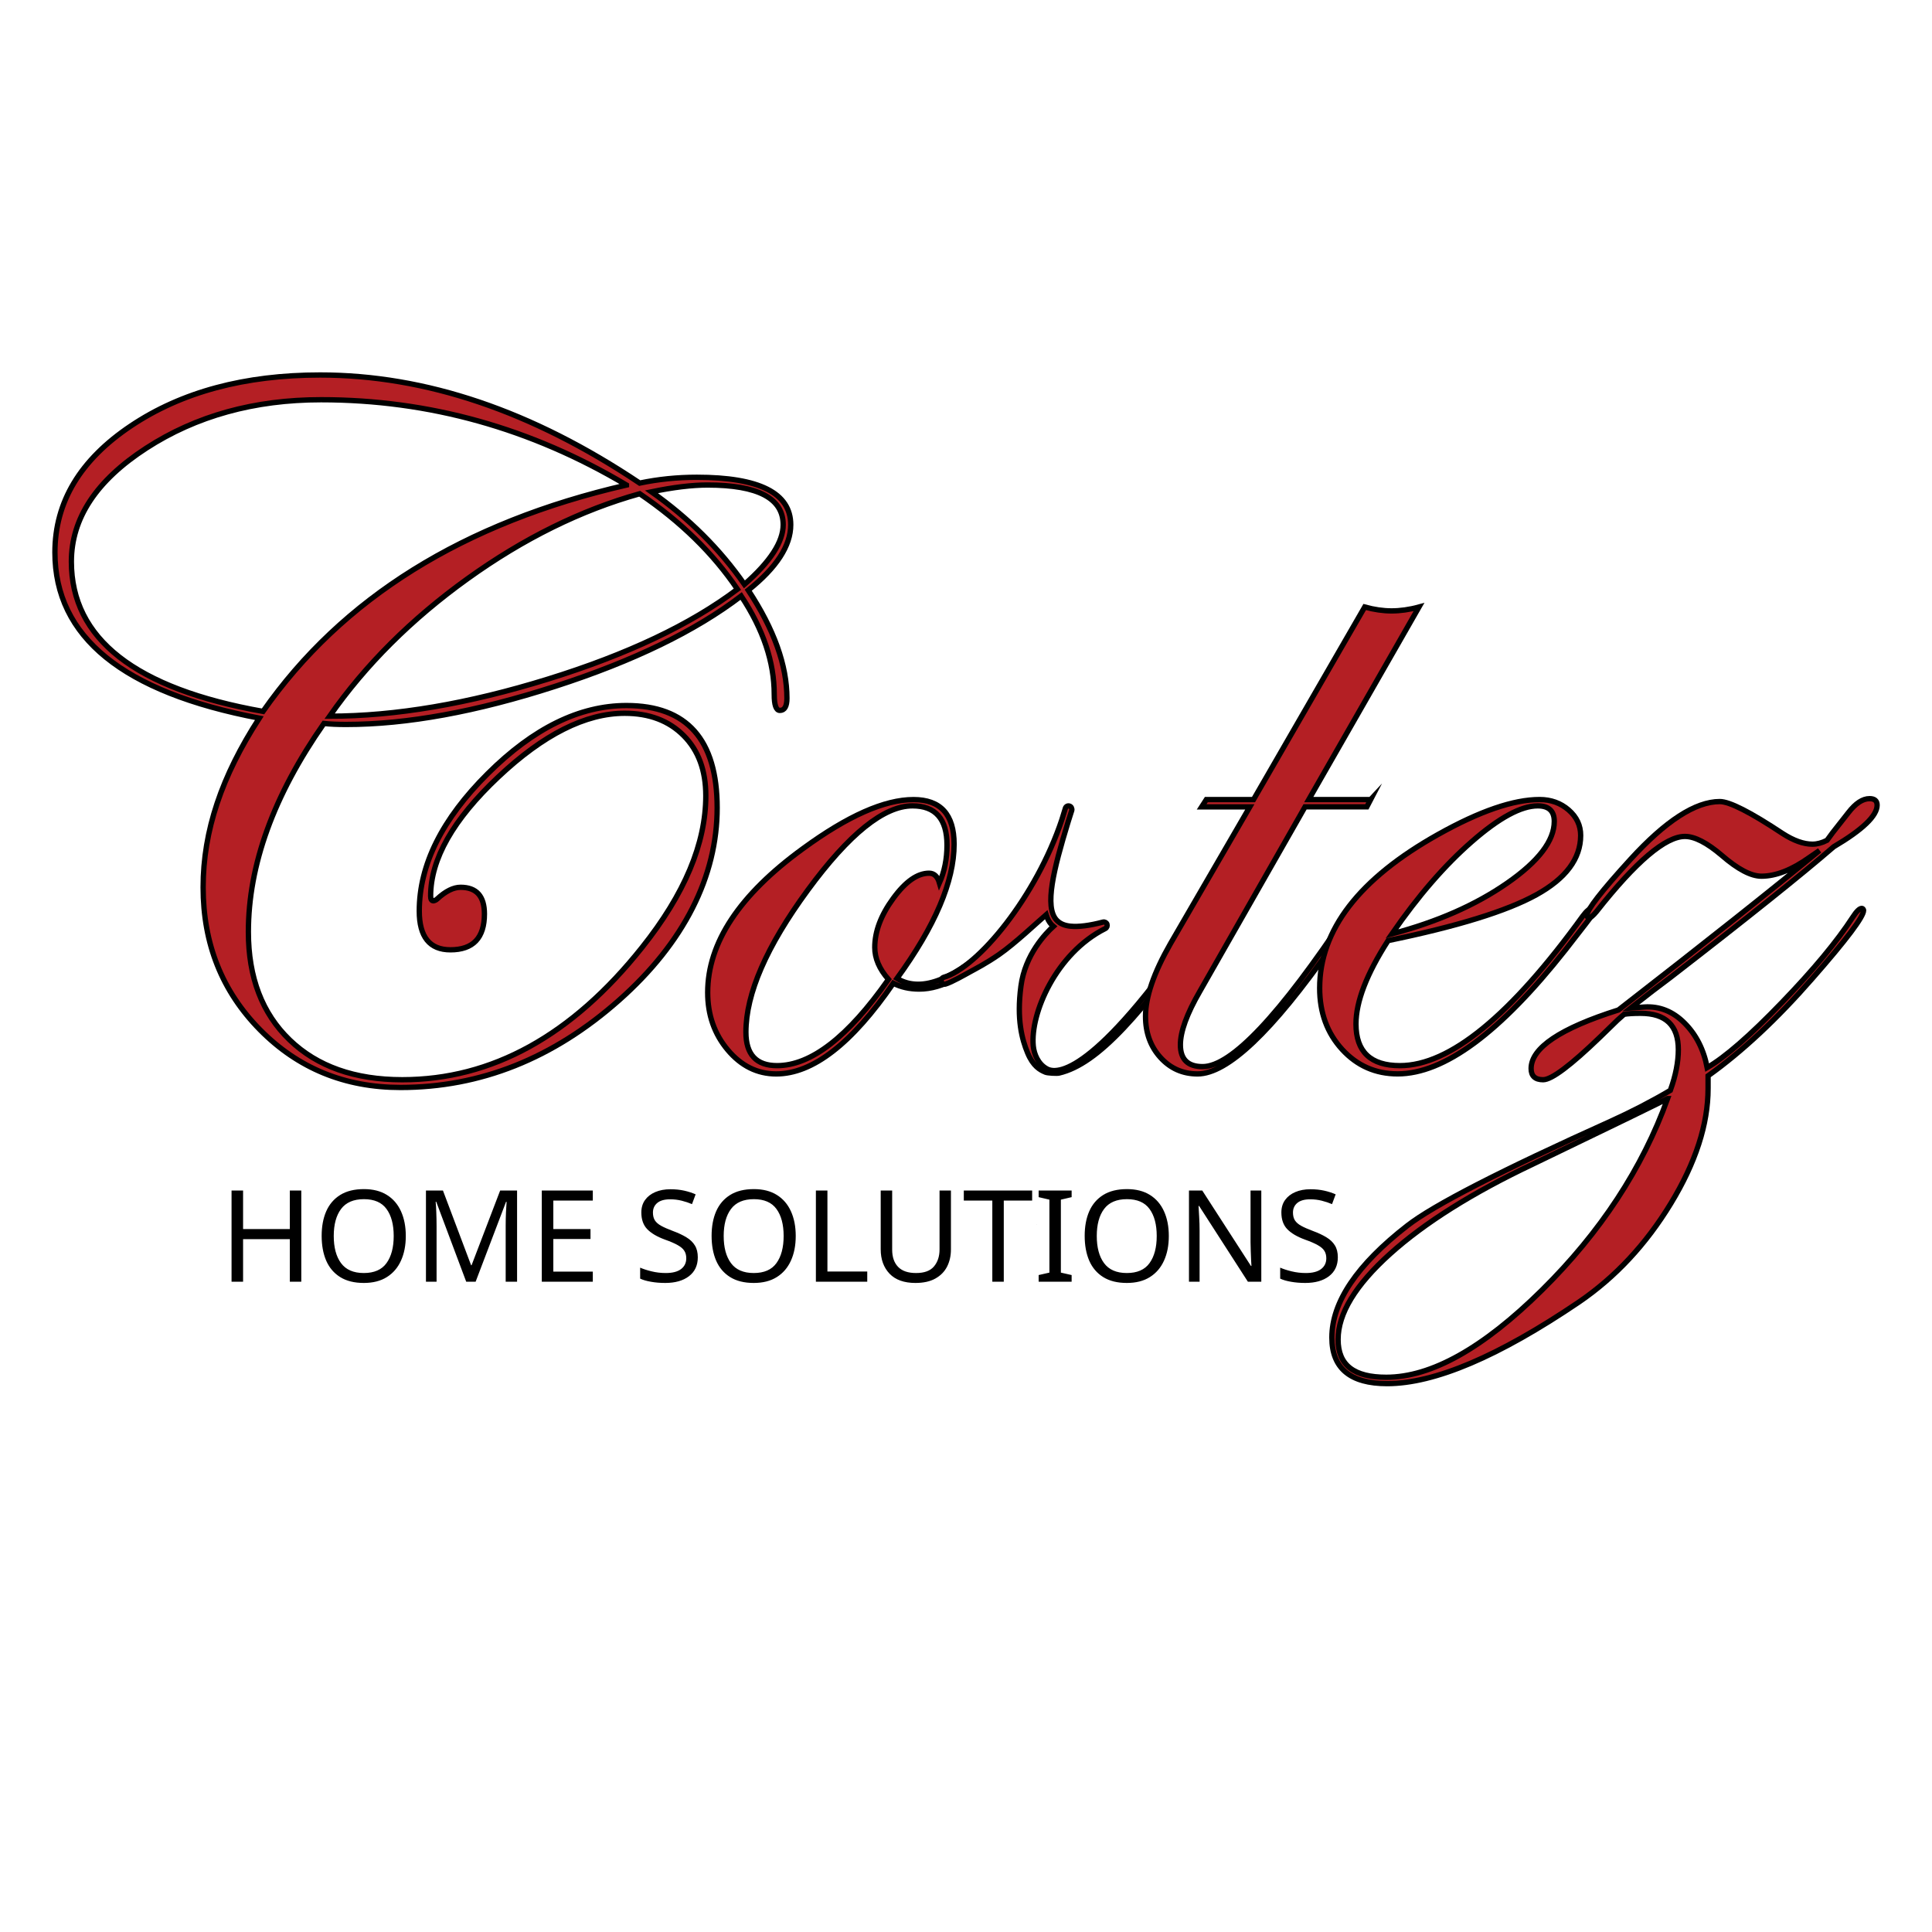
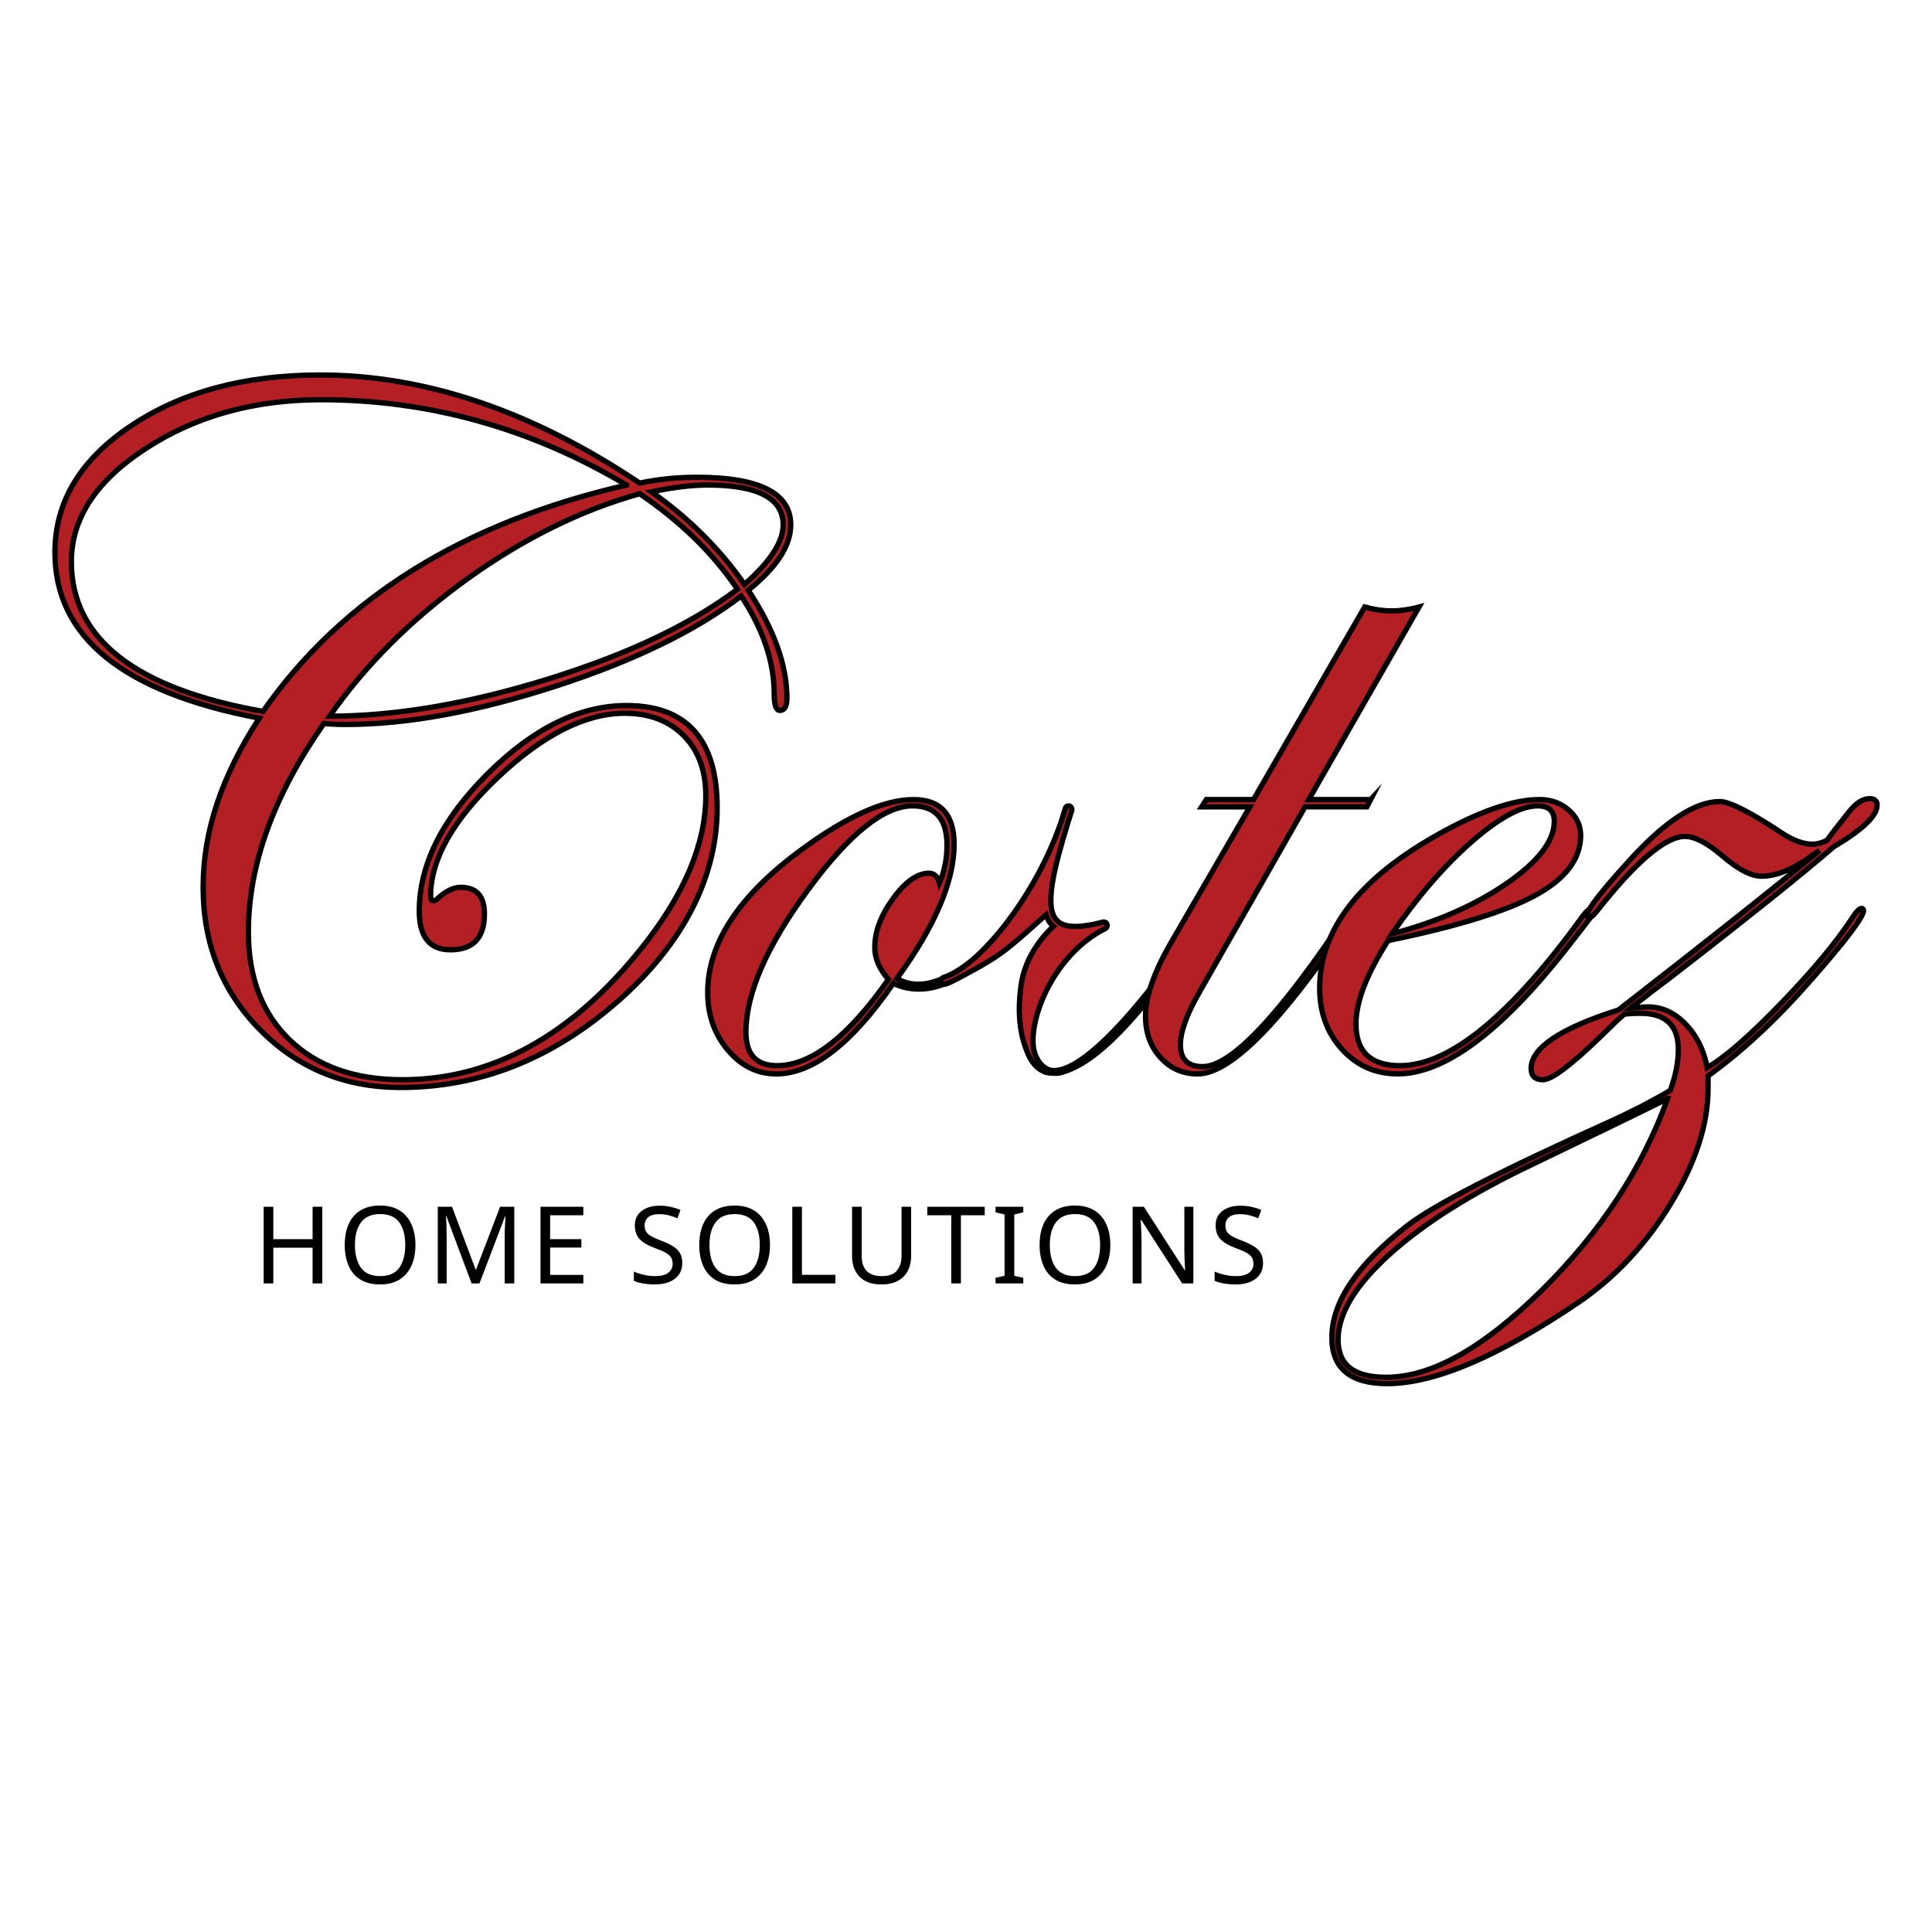
<svg xmlns="http://www.w3.org/2000/svg" id="Layer_1" data-name="Layer 1" viewBox="0 0 432 432">
  <defs>
    <style>
      .cls-1 {
+         font-family: BaskOldFace, 'Baskerville Old Face';
+         font-size: 24px;
+         letter-spacing: .05em;
+       }
+ 
+       .cls-2 {
        fill: #b41f24;
        stroke: #000;
        stroke-miterlimit: 10;
        stroke-width: 1.19px;
      }
- 
-       .cls-2 {
-         font-family: Europa-Regular, Europa-Regular;
-         font-size: 28.56px;
-       }
    </style>
  </defs>
  <path d="M231.9,273.86s-.07.02-.07.02l.05-.05s.02,0,.02.02Z" />
  <g>
-     <path class="cls-1" d="M176.81,117.34c0,4.7-3.17,9.57-9.5,14.63,5.77,8.74,8.65,16.8,8.65,24.17,0,1.81-.53,2.71-1.58,2.71-.84,0-1.26-1.19-1.26-3.58,0-7.23-2.47-14.56-7.39-22-10.21,7.8-24.08,14.54-41.64,20.21-17.56,5.67-33.12,8.51-46.7,8.51-1.9,0-3.55-.07-4.96-.22-11.26,16.11-16.89,31.65-16.89,46.6,0,10.19,3.08,18.24,9.24,24.17,6.15,5.92,14.55,8.89,25.17,8.89,20.05,0,37.93-9.86,53.62-29.59,9.5-11.92,14.25-23.23,14.25-33.92,0-5.64-1.65-10.12-4.95-13.44-3.3-3.32-7.69-4.99-13.17-4.99-8.78,0-18.21,4.75-28.29,14.25-10.08,9.5-15.12,18.37-15.12,26.61,0,.72.21,1.08.63,1.08.35-.07.63-.22.84-.43,1.88-1.73,3.63-2.6,5.23-2.6,3.56,0,5.33,1.99,5.33,5.96,0,5.35-2.53,8.02-7.6,8.02-4.64,0-6.97-2.89-6.97-8.67,0-10.33,5.1-20.57,15.31-30.72,10.2-10.15,20.54-15.23,31.03-15.23,13.51,0,20.27,7.62,20.27,22.87s-7.34,30.11-22.01,43.08c-14.67,12.97-30.94,19.45-48.81,19.45-12.45,0-22.92-4.3-31.4-12.9-8.48-8.6-12.72-19.22-12.72-31.86s4.18-24.89,12.56-37.82c-30.47-5.78-45.7-18.13-45.7-37.06,0-11.27,5.66-20.7,16.99-28.29,11.33-7.59,25.44-11.38,42.32-11.38,23.57,0,47.39,8.06,71.45,24.17,4.15-.87,8.41-1.3,12.77-1.3,14,0,21,3.54,21,10.62ZM140.08,108.45c-21.39-12.72-44.15-19.07-68.29-19.07-14.92,0-27.95,3.61-39.1,10.84-11.15,7.23-16.73,15.68-16.73,25.36,0,17.27,14.28,28.43,42.85,33.49,17.73-25.36,44.82-42.23,81.27-50.61ZM164.89,131.75c-5.42-8.02-12.7-15.14-21.85-21.35-13.16,3.68-26,10.02-38.52,19.02-12.52,9-22.8,19.24-30.82,30.72,14.71,0,30.98-2.76,48.81-8.29,17.84-5.53,31.96-12.23,42.38-20.1ZM175.12,117.34c0-5.92-5.63-8.89-16.89-8.89-3.52,0-7.71.51-12.56,1.52,8.38,5.92,15.31,12.82,20.79,20.7,5.77-5.06,8.66-9.5,8.66-13.33Z" />
-     <path class="cls-1" d="M228.9,203.55c0,1.15-2.08,3.85-6.23,8.1-6.2,6.34-11.9,9.51-17.11,9.51-2.18,0-4.12-.43-5.81-1.3-9.29,13.51-18.03,20.27-26.19,20.27-4.22,0-7.83-1.79-10.83-5.36s-4.49-7.86-4.49-12.84c0-11.13,7.1-21.86,21.32-32.19,9.99-7.3,18.23-10.95,24.7-10.95,6.05,0,9.08,3.32,9.08,9.97,0,8.31-4.26,18.32-12.77,30.02,1.41.87,2.99,1.3,4.75,1.3,3.17,0,6.86-1.51,11.1-4.54,4.23-3.03,7.69-6.66,10.37-10.91.78-1.01,1.34-1.51,1.69-1.51.28,0,.42.14.42.43ZM211.75,188.97c0-5.85-2.57-8.78-7.71-8.78-6.4,0-14.21,6.29-23.43,18.86-9.22,12.57-13.82,23.16-13.82,31.75,0,4.99,2.32,7.48,6.96,7.48,7.6,0,15.9-6.43,24.91-19.29-2.04-2.31-3.06-4.7-3.06-7.15,0-3.54,1.37-7.19,4.12-10.95,2.74-3.76,5.42-5.64,8.02-5.64,1.13,0,1.9.72,2.32,2.17,1.12-2.53,1.69-5.35,1.69-8.45Z" />
-     <path class="cls-1" d="M270.61,205.11c-15.32,21.66-25.03,32.79-33.81,34.83-.52.12-2.57,0-3.02-.19-1.23-.51-2.76-1.32-4.01-4.33-1.25-3.01-2.47-7.49-1.49-14.89.92-7.09,5.58-11.87,7.25-13.38-.15-.12-.27-.25-.39-.37-.57-.62-.95-1.36-1.22-2.25-1.7,1.45-7,6.46-10.55,8.91-2.93,2.02-5.14,3.13-6.4,3.83-1.06.58-4.19,2.37-5.56,2.77-.24.06-.48,0-.66-.12,0-.03-.03-.03-.03-.03-.12-.12-.21-.25-.24-.4-.09-.4.12-.83.54-.96,7.66-2.19,20.69-18.06,26.42-35.27.24-.83.51-1.66.78-2.53.12-.4.54-.62.92-.49.39.12.6.56.51.96-.27.89-.54,1.76-.83,2.62-3.25,10.64-5.31,18.9-2.59,21.89.63.68,1.49,1.14,2.68,1.33.15.03.3.03.45.06,1.82.18,4.23-.12,7.28-.92.39-.09.78.12.89.49s-.03.77-.39.96c-11,5.52-16.79,18.99-16.1,26.23.18,1.85,1.08,4.08,3.07,5.15,2.88,1.55,12.01-.28,35.3-34.74.24-.37.72-.43,1.04-.22.33.25.42.74.18,1.08Z" />
-     <path class="cls-1" d="M306.48,178.78l-.85,1.63h-13.82l-23.54,41.29c-2.88,4.99-4.33,8.96-4.33,11.92,0,3.25,1.66,4.88,4.97,4.88,6.41,0,17.23-11.47,32.45-34.41.49-.72.92-1.08,1.27-1.08.42,0,.64.22.64.65-.07.22-.42.79-1.06,1.74l-4.54,6.4c-13.25,18.89-23.21,28.33-29.9,28.33-3.31,0-6.08-1.23-8.3-3.68-2.22-2.46-3.33-5.53-3.33-9.21,0-4.34,1.86-9.75,5.59-16.26l17.73-30.56h-10.77l1.05-1.63h10.55l24.86-43.06c2.11.58,4.12.87,6.02.87s4.01-.29,6.12-.87l-24.65,43.06h13.83Z" />
-     <path class="cls-1" d="M356.45,203.77c0,.22-.63,1.16-1.9,2.81l-4.54,5.84c-14.58,18.47-27.08,27.7-37.5,27.7-4.93,0-9.07-1.82-12.41-5.47s-5.02-8.22-5.02-13.71c0-13.01,8.83-24.46,26.49-34.36,9.29-5.2,16.85-7.8,22.69-7.8,2.53,0,4.7.78,6.49,2.33s2.69,3.45,2.69,5.69c0,5.2-3.31,9.63-9.92,13.28-6.62,3.65-17.66,7.06-33.14,10.24-4.79,7.44-7.18,13.66-7.18,18.64,0,6.21,3.28,9.32,9.83,9.32,11.13,0,24.75-11.14,40.88-33.44.85-1.15,1.55-1.73,2.11-1.73.28.07.42.29.42.65ZM347.54,183.66c0-2.31-1.23-3.47-3.69-3.47-3.73,0-8.64,2.66-14.72,7.97-6.09,5.31-12.05,12.19-17.89,20.65,10.13-2.67,18.72-6.45,25.75-11.33s10.55-9.48,10.55-13.82Z" />
-     <path class="cls-1" d="M419.73,180.03c0,2.38-3.24,5.49-9.71,9.31-7.18,6.21-19.35,15.95-36.52,29.23-2.25,1.66-5.21,3.93-8.87,6.82l3.06-.22c3.38-.22,6.37.98,8.97,3.58,2.6,2.6,4.29,5.92,5.07,9.97,4-2.31,9.56-7.14,16.65-14.5,7.1-7.36,12.4-13.74,15.91-19.15.84-1.3,1.51-1.95,2-1.95.21,0,.35.14.42.43,0,1.44-3.83,6.53-11.49,15.26-7.87,9.02-15.63,16.27-23.29,21.75v2.82c0,8.02-2.78,16.6-8.34,25.74-5.56,9.14-12.42,16.49-20.58,22.05-17.94,12.14-32.22,18.21-42.85,18.21-8.23,0-12.35-3.43-12.35-10.3,0-7.95,5.63-16.29,16.89-25.03,5.84-4.55,20.97-12.32,45.38-23.3,4.78-2.17,9.25-4.48,13.41-6.94,1.2-3.32,1.79-6.36,1.79-9.1,0-5.42-2.81-8.13-8.44-8.13-1.62,0-2.85.07-3.69.22l-1.47,1.3-3.9,3.79c-6.6,6.36-10.84,9.54-12.73,9.54-1.79,0-2.69-.83-2.69-2.49,0-4.62,6.51-9,19.53-13.11,19.63-15.24,34.62-27.13,44.96-35.66l-2.22,1.52c-3.94,2.82-7.53,4.23-10.77,4.23-2.32,0-5.28-1.55-8.87-4.66-3.31-2.82-6.05-4.23-8.23-4.23-4.36,0-10.96,5.6-19.78,16.8-.78.94-1.35,1.41-1.7,1.41-.28-.07-.42-.26-.42-.6,0-1.23,3.24-5.39,9.72-12.49,7.88-8.62,14.54-12.92,19.97-12.92,2.18,0,6.86,2.38,14.05,7.15,2.47,1.59,4.68,2.38,6.66,2.38,1.05,0,2.15-.29,3.27-.87l1.27-1.73,3.49-4.44c1.62-2.1,3.2-3.14,4.75-3.14,1.13,0,1.69.49,1.69,1.46ZM372.87,245.65c-1.76.94-11.79,5.82-30.08,14.63-13.58,6.43-24.24,13.13-31.98,20.1-7.74,6.97-11.61,13.35-11.61,19.13s3.59,8.45,10.77,8.45c10.06,0,21.65-6.48,34.78-19.45,13.12-12.97,22.5-27.26,28.13-42.86Z" />
+     <path class="cls-2" d="M176.81,117.34c0,4.7-3.17,9.57-9.5,14.63,5.77,8.74,8.65,16.8,8.65,24.17,0,1.81-.53,2.71-1.58,2.71-.84,0-1.26-1.19-1.26-3.58,0-7.23-2.47-14.56-7.39-22-10.21,7.8-24.08,14.54-41.64,20.21-17.56,5.67-33.12,8.51-46.7,8.51-1.9,0-3.55-.07-4.96-.22-11.26,16.11-16.89,31.65-16.89,46.6,0,10.19,3.08,18.24,9.24,24.17,6.15,5.92,14.55,8.89,25.17,8.89,20.05,0,37.93-9.86,53.62-29.59,9.5-11.92,14.25-23.23,14.25-33.92,0-5.64-1.65-10.12-4.95-13.44-3.3-3.32-7.69-4.99-13.17-4.99-8.78,0-18.21,4.75-28.29,14.25-10.08,9.5-15.12,18.37-15.12,26.61,0,.72.21,1.08.63,1.08.35-.07.63-.22.84-.43,1.88-1.73,3.63-2.6,5.23-2.6,3.56,0,5.33,1.99,5.33,5.96,0,5.35-2.53,8.02-7.6,8.02-4.64,0-6.97-2.89-6.97-8.67,0-10.33,5.1-20.57,15.31-30.72,10.2-10.15,20.54-15.23,31.03-15.23,13.51,0,20.27,7.62,20.27,22.87s-7.34,30.11-22.01,43.08c-14.67,12.97-30.94,19.45-48.81,19.45-12.45,0-22.92-4.3-31.4-12.9-8.48-8.6-12.72-19.22-12.72-31.86s4.18-24.89,12.56-37.82c-30.47-5.78-45.7-18.13-45.7-37.06,0-11.27,5.66-20.7,16.99-28.29,11.33-7.59,25.44-11.38,42.32-11.38,23.57,0,47.39,8.06,71.45,24.17,4.15-.87,8.41-1.3,12.77-1.3,14,0,21,3.54,21,10.62ZM140.08,108.45c-21.39-12.72-44.15-19.07-68.29-19.07-14.92,0-27.95,3.61-39.1,10.84-11.15,7.23-16.73,15.68-16.73,25.36,0,17.27,14.28,28.43,42.85,33.49,17.73-25.36,44.82-42.23,81.27-50.61ZM164.89,131.75c-5.42-8.02-12.7-15.14-21.85-21.35-13.16,3.68-26,10.02-38.52,19.02-12.52,9-22.8,19.24-30.82,30.72,14.71,0,30.98-2.76,48.81-8.29,17.84-5.53,31.96-12.23,42.38-20.1ZM175.12,117.34c0-5.92-5.63-8.89-16.89-8.89-3.52,0-7.71.51-12.56,1.52,8.38,5.92,15.31,12.82,20.79,20.7,5.77-5.06,8.66-9.5,8.66-13.33Z" />
+     <path class="cls-2" d="M228.9,203.55c0,1.15-2.08,3.85-6.23,8.1-6.2,6.34-11.9,9.51-17.11,9.51-2.18,0-4.12-.43-5.81-1.3-9.29,13.51-18.03,20.27-26.19,20.27-4.22,0-7.83-1.79-10.83-5.36s-4.49-7.86-4.49-12.84c0-11.13,7.1-21.86,21.32-32.19,9.99-7.3,18.23-10.95,24.7-10.95,6.05,0,9.08,3.32,9.08,9.97,0,8.31-4.26,18.32-12.77,30.02,1.41.87,2.99,1.3,4.75,1.3,3.17,0,6.86-1.51,11.1-4.54,4.23-3.03,7.69-6.66,10.37-10.91.78-1.01,1.34-1.51,1.69-1.51.28,0,.42.14.42.43ZM211.75,188.97c0-5.85-2.57-8.78-7.71-8.78-6.4,0-14.21,6.29-23.43,18.86-9.22,12.57-13.82,23.16-13.82,31.75,0,4.99,2.32,7.48,6.96,7.48,7.6,0,15.9-6.43,24.91-19.29-2.04-2.31-3.06-4.7-3.06-7.15,0-3.54,1.37-7.19,4.12-10.95,2.74-3.76,5.42-5.64,8.02-5.64,1.13,0,1.9.72,2.32,2.17,1.12-2.53,1.69-5.35,1.69-8.45Z" />
+     <path class="cls-2" d="M270.61,205.11c-15.32,21.66-25.03,32.79-33.81,34.83-.52.12-2.57,0-3.02-.19-1.23-.51-2.76-1.32-4.01-4.33-1.25-3.01-2.47-7.49-1.49-14.89.92-7.09,5.58-11.87,7.25-13.38-.15-.12-.27-.25-.39-.37-.57-.62-.95-1.36-1.22-2.25-1.7,1.45-7,6.46-10.55,8.91-2.93,2.02-5.14,3.13-6.4,3.83-1.06.58-4.19,2.37-5.56,2.77-.24.06-.48,0-.66-.12,0-.03-.03-.03-.03-.03-.12-.12-.21-.25-.24-.4-.09-.4.12-.83.54-.96,7.66-2.19,20.69-18.06,26.42-35.27.24-.83.51-1.66.78-2.53.12-.4.54-.62.92-.49.39.12.6.56.51.96-.27.89-.54,1.76-.83,2.62-3.25,10.64-5.31,18.9-2.59,21.89.63.68,1.49,1.14,2.68,1.33.15.03.3.03.45.06,1.82.18,4.23-.12,7.28-.92.39-.09.78.12.89.49s-.03.77-.39.96c-11,5.52-16.79,18.99-16.1,26.23.18,1.85,1.08,4.08,3.07,5.15,2.88,1.55,12.01-.28,35.3-34.74.24-.37.72-.43,1.04-.22.33.25.42.74.18,1.08Z" />
+     <path class="cls-2" d="M306.48,178.78l-.85,1.63h-13.82l-23.54,41.29c-2.88,4.99-4.33,8.96-4.33,11.92,0,3.25,1.66,4.88,4.97,4.88,6.41,0,17.23-11.47,32.45-34.41.49-.72.92-1.08,1.27-1.08.42,0,.64.22.64.65-.07.22-.42.79-1.06,1.74l-4.54,6.4c-13.25,18.89-23.21,28.33-29.9,28.33-3.31,0-6.08-1.23-8.3-3.68-2.22-2.46-3.33-5.53-3.33-9.21,0-4.34,1.86-9.75,5.59-16.26l17.73-30.56h-10.77l1.05-1.63h10.55l24.86-43.06c2.11.58,4.12.87,6.02.87s4.01-.29,6.12-.87l-24.65,43.06h13.83Z" />
+     <path class="cls-2" d="M356.45,203.77c0,.22-.63,1.16-1.9,2.81l-4.54,5.84c-14.58,18.47-27.08,27.7-37.5,27.7-4.93,0-9.07-1.82-12.41-5.47s-5.02-8.22-5.02-13.71c0-13.01,8.83-24.46,26.49-34.36,9.29-5.2,16.85-7.8,22.69-7.8,2.53,0,4.7.78,6.49,2.33s2.69,3.45,2.69,5.69c0,5.2-3.31,9.63-9.92,13.28-6.62,3.65-17.66,7.06-33.14,10.24-4.79,7.44-7.18,13.66-7.18,18.64,0,6.21,3.28,9.32,9.83,9.32,11.13,0,24.75-11.14,40.88-33.44.85-1.15,1.55-1.73,2.11-1.73.28.07.42.29.42.65ZM347.54,183.66c0-2.31-1.23-3.47-3.69-3.47-3.73,0-8.64,2.66-14.72,7.97-6.09,5.31-12.05,12.19-17.89,20.65,10.13-2.67,18.72-6.45,25.75-11.33s10.55-9.48,10.55-13.82Z" />
+     <path class="cls-2" d="M419.73,180.03c0,2.38-3.24,5.49-9.71,9.31-7.18,6.21-19.35,15.95-36.52,29.23-2.25,1.66-5.21,3.93-8.87,6.82l3.06-.22c3.38-.22,6.37.98,8.97,3.58,2.6,2.6,4.29,5.92,5.07,9.97,4-2.31,9.56-7.14,16.65-14.5,7.1-7.36,12.4-13.74,15.91-19.15.84-1.3,1.51-1.95,2-1.95.21,0,.35.14.42.43,0,1.44-3.83,6.53-11.49,15.26-7.87,9.02-15.63,16.27-23.29,21.75v2.82c0,8.02-2.78,16.6-8.34,25.74-5.56,9.14-12.42,16.49-20.58,22.05-17.94,12.14-32.22,18.21-42.85,18.21-8.23,0-12.35-3.43-12.35-10.3,0-7.95,5.63-16.29,16.89-25.03,5.84-4.55,20.97-12.32,45.38-23.3,4.78-2.17,9.25-4.48,13.41-6.94,1.2-3.32,1.79-6.36,1.79-9.1,0-5.42-2.81-8.13-8.44-8.13-1.62,0-2.85.07-3.69.22l-1.47,1.3-3.9,3.79c-6.6,6.36-10.84,9.54-12.73,9.54-1.79,0-2.69-.83-2.69-2.49,0-4.62,6.51-9,19.53-13.11,19.63-15.24,34.62-27.13,44.96-35.66l-2.22,1.52c-3.94,2.82-7.53,4.23-10.77,4.23-2.32,0-5.28-1.55-8.87-4.66-3.31-2.82-6.05-4.23-8.23-4.23-4.36,0-10.96,5.6-19.78,16.8-.78.94-1.35,1.41-1.7,1.41-.28-.07-.42-.26-.42-.6,0-1.23,3.24-5.39,9.72-12.49,7.88-8.62,14.54-12.92,19.97-12.92,2.18,0,6.86,2.38,14.05,7.15,2.47,1.59,4.68,2.38,6.66,2.38,1.05,0,2.15-.29,3.27-.87l1.27-1.73,3.49-4.44c1.62-2.1,3.2-3.14,4.75-3.14,1.13,0,1.69.49,1.69,1.46ZM372.87,245.65c-1.76.94-11.79,5.82-30.08,14.63-13.58,6.43-24.24,13.13-31.98,20.1-7.74,6.97-11.61,13.35-11.61,19.13s3.59,8.45,10.77,8.45c10.06,0,21.65-6.48,34.78-19.45,13.12-12.97,22.5-27.26,28.13-42.86Z" />
  </g>
-   <text class="cls-2" transform="translate(49.01 286.59)">
+   <text class="cls-1" transform="translate(56.63 286.97)">
    <tspan x="0" y="0">HOME SOLUTIONS</tspan>
  </text>
</svg>
